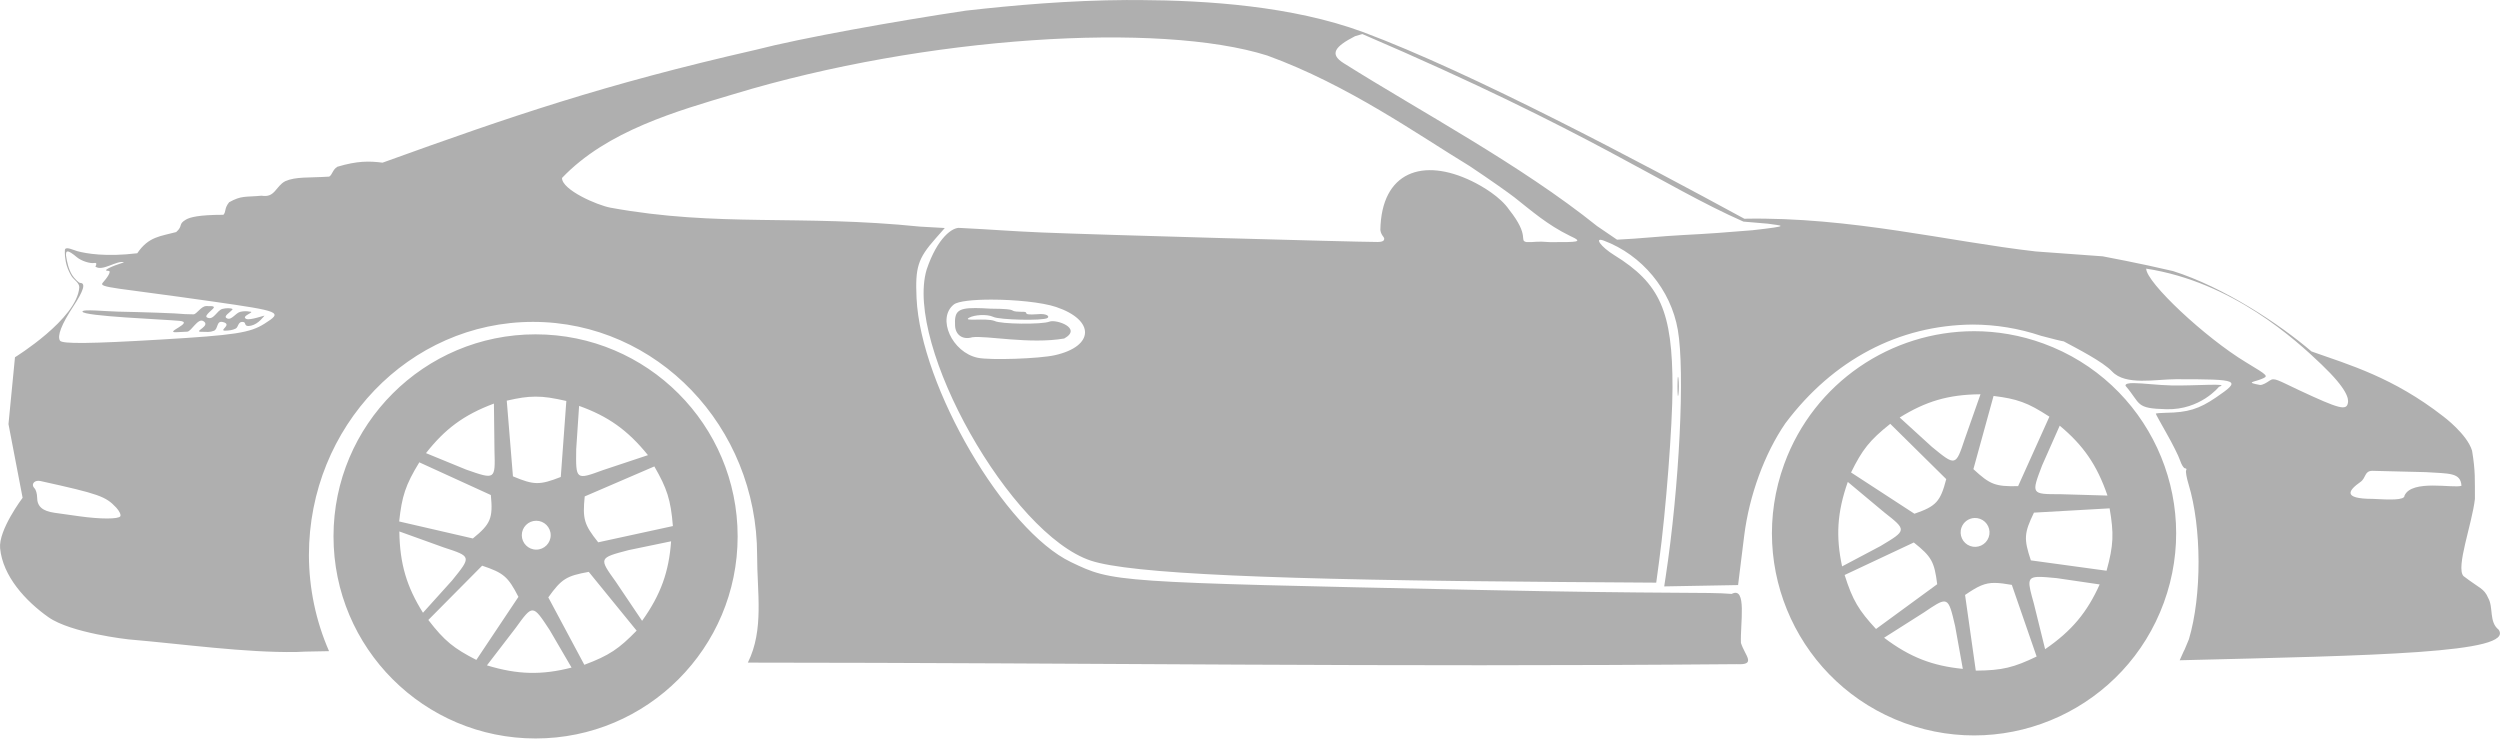
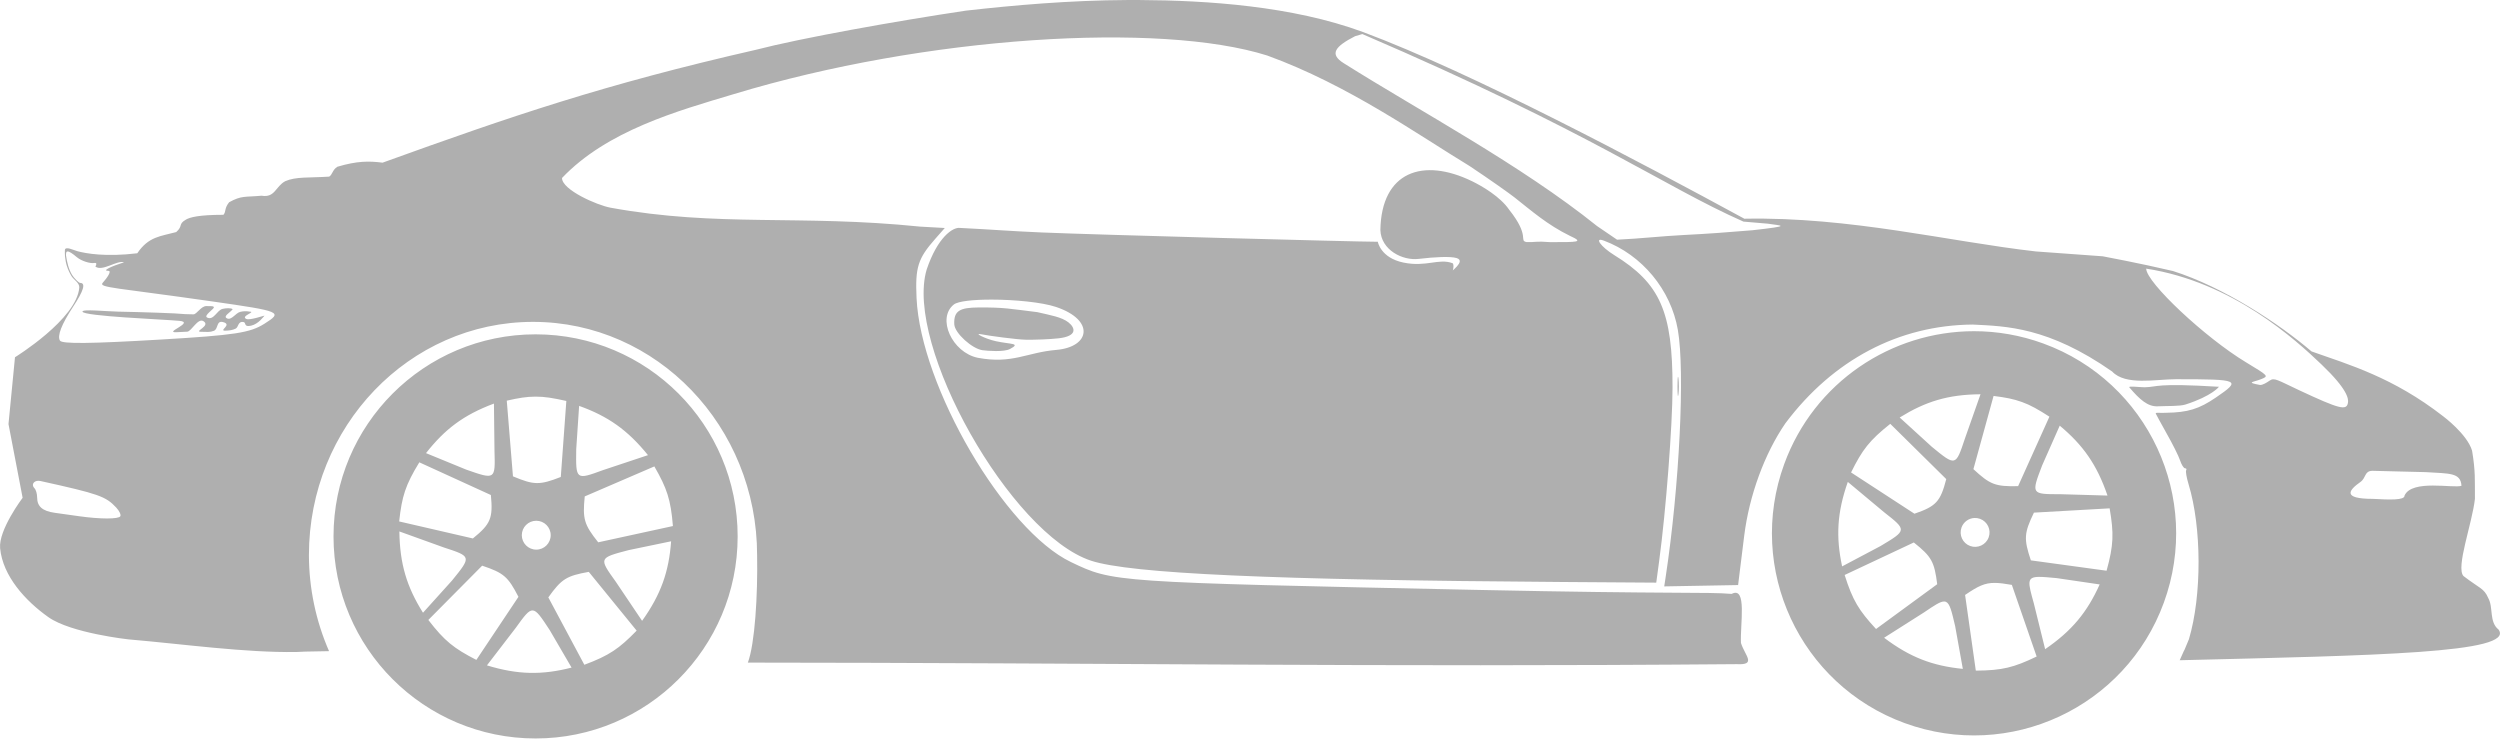
<svg xmlns="http://www.w3.org/2000/svg" width="112.889mm" height="33.346mm" viewBox="0 0 400 118.157" id="svg2" version="1.1">
-   <defs id="defs4" />
-   <g id="layer1" transform="translate(249.1152,-481.3484)" style="display:inline">
-     <path transform="translate(79.24085,210.6594)" style="display:inline;fill:#000000;fill-opacity:0.314;stroke:none;stroke-width:0.1;stroke-miterlimit:4;stroke-dasharray:none" d="m -147.936,270.691 c -9.383,0.05 -18.17,0.833 -25.884,1.701 -11.236,1.681 -26.39,4.391 -33.608,6.265 -24.365,5.56 -39.157,10.634 -59.721,18.059 -2.137,-0.276 -4.05,-0.297 -7.236,0.655 -0.786,0.492 -0.784,1.267 -1.301,1.577 -3.229,0.212 -5.344,-0.021 -7.04,0.734 -1.559,0.838 -1.623,2.685 -3.78,2.32 -2.66,0.245 -3.205,-0.056 -5.193,1.048 -0.814,1.03 -0.44,1.452 -0.909,2.007 -3.948,0.002 -5.364,0.397 -5.994,0.764 -1.312,0.765 -0.413,0.979 -1.567,1.999 -2.479,0.679 -4.405,0.69 -6.227,3.391 -5.033,0.609 -8.194,0.04 -9.561,-0.327 -0.654,-0.176 -1.965,-0.856 -2.022,-0.182 -0.017,0.207 -0.008,0.295 -0.006,0.443 0.004,0.183 0.004,0.367 0.023,0.549 0.062,0.522 0.142,1.048 0.302,1.548 0.181,0.564 0.414,1.084 0.736,1.618 0.348,0.578 1.302,1.092 1.249,1.828 -0.367,5.047 -10.288,11.162 -10.288,11.162 l -1.04,10.693 2.262,11.794 c 0,0 -3.884,5.143 -3.602,8.077 0.43,4.468 4.064,8.436 7.73,11.025 3.614,2.553 12.792,3.55 12.792,3.55 9.023,0.779 18.559,2.138 26.88,2.023 l 1.403,-0.063 3.825,-0.073 c -2.107,-4.821 -3.204,-10.053 -3.219,-15.349 -3.5e-4,-20.62 16.054,-37.336 35.857,-37.336 19.803,2.6e-4 35.857,16.716 35.856,37.336 -0.011,5.946 1.143,11.901 -1.482,17.182 56.286,0.029 100.932,0.742 158.233,0.248 3.219,0.167 1.293,-1.373 0.666,-3.392 -0.144,-2.989 1.012,-9.153 -1.483,-7.848 -4.107,-0.337 -8.959,0.032 -40.962,-0.646 -58.315,-1.234 -57.974,-1.211 -64.745,-4.442 -10.59,-5.054 -24.063,-28.078 -24.716,-42.239 -0.228,-4.936 0.211,-6.326 2.996,-9.49 l 1.524,-1.73 -3.949,-0.221 c -19.256,-1.965 -32.32,0.111 -49.522,-3.026 -2.17,-0.396 -7.798,-2.863 -7.778,-4.759 7.218,-7.582 18.463,-10.721 27.51,-13.425 30.695,-9.304 68.146,-11.589 85.329,-6.166 12.971,4.712 24.139,12.687 32.387,17.69 3.284,2.185 6.378,4.385 7.172,5.009 2.72,2.142 5.249,4.385 8.898,6.167 2.237,1.019 1.259,0.992 -3.202,0.992 -2.331,-0.192 -2.348,0.042 -3.765,-0.007 -1.279,-0.279 0.646,-0.87 -2.791,-5.188 -1.408,-2.061 -4.259,-3.738 -5.941,-4.556 -7.866,-3.825 -14.505,-1.526 -14.659,7.815 0.154,1.06 0.826,1.116 0.558,1.62 -0.175,0.329 -1.081,0.29 -1.081,0.29 -3.638,-0.006 -45.118,-1.157 -53.701,-1.521 -5.143,-0.219 -7.671,-0.46 -13.061,-0.726 -1.131,-0.144 -3.57,1.503 -5.306,6.653 -3.615,12.095 13.471,42.371 26.294,46.592 6.277,2.066 28.785,3.083 75.414,3.408 l 15.023,0.105 0.467,-3.467 c 1.085,-8.052 2.131,-21.622 2.138,-27.736 0.015,-12.162 -1.964,-16.662 -9.327,-21.206 -2.151,-1.328 -3.297,-2.929 -1.656,-2.314 6.096,2.284 10.713,7.848 11.831,14.258 1.164,6.672 0.256,25.063 -1.955,39.609 l -0.221,1.455 5.91,-0.107 5.911,-0.107 0.26,-2.119 c 0.143,-1.165 0.466,-3.766 0.717,-5.778 0.806,-6.448 3.25,-13.123 6.586,-17.982 7.641,-10.186 18.176,-15.708 29.964,-15.802 3.713,0.006 7.402,0.612 10.937,1.797 1.799,0.482 3.402,0.879 3.638,0.891 2.148,1.156 6.281,3.26 7.747,4.825 2.145,2.291 6.992,1.23 10.199,1.232 10.262,0 10.517,0.117 6.411,2.923 -2.702,1.846 -4.505,2.399 -7.984,2.448 -0.9,0.013 -1.637,0.08 -1.637,0.15 0,0.07 0.779,1.493 1.73,3.164 0.952,1.67 1.919,3.607 2.149,4.304 0.23,0.696 0.587,1.266 0.795,1.266 0.208,0 0.29,0.144 0.181,0.32 -0.109,0.176 0.062,1.172 0.38,2.215 2.114,6.94 2.14,17.831 0.061,24.816 -1.397,3.412 -1.1e-4,-2.1e-4 -1.475,3.362 31.353,-0.773 53.696,-1.132 51.027,-4.897 -1.569,-1.243 -0.798,-3.553 -1.667,-5.07 -0.672,-1.565 -1.354,-1.508 -3.954,-3.504 -1.262,-1.356 1.393,-8.399 1.83,-12.351 -0.023,-3.005 0.101,-4.366 -0.455,-7.706 -0.79,-2.658 -4.621,-5.503 -4.621,-5.503 -8.016,-6.238 -15.016,-8.238 -21.071,-10.381 -5.145,-4.405 -14.005,-10.272 -22.158,-12.861 -5.197,-1.231 -11.248,-2.358 -11.248,-2.358 l -10.698,-0.779 c -13.874,-1.57 -29.634,-5.565 -46.643,-5.237 -16.481,-8.955 -43.447,-23.322 -61.03,-29.875 -11.309,-4.164 -24.903,-5.057 -35.764,-5.116 -0.63,-0.003 -1.259,-0.003 -1.884,0 l -7.7e-4,0 z m 37.553,5.447 c 36.94,15.852 48.112,24.328 60.979,30.009 l 3.891,0.331 c 2.184,0.335 4.083,0.319 -2.457,1.05 -3.699,0.32 -7.453,0.584 -10.995,0.762 -3.542,0.178 -7.04,0.584 -10.665,0.748 l -3.187,-2.171 c -12.304,-9.869 -28.263,-18.329 -40.564,-26.079 -2.303,-1.448 -1.41,-2.645 1.827,-4.305 z m -207.164,34.783 0.002,0 c 0.267,-0.009 0.756,0.309 1.488,0.925 0.763,0.642 2.178,1.032 2.748,0.923 0.54,-0.103 0.358,0.328 0.209,0.57 1.115,0.856 3.489,-1.07 4.58,-0.68 -2.058,0.658 -3.609,1.371 -2.49,1.371 0.573,0 -0.238,1.157 -0.91,1.899 -0.725,0.801 2.025,0.768 17.396,2.973 11.23,1.612 11.444,1.702 8.481,3.581 -2.306,1.462 -4.726,1.833 -16.535,2.533 -11.317,0.671 -15.85,0.72 -16.186,0.176 -0.468,-0.757 0.253,-2.62 2.101,-5.425 1.705,-2.589 2.063,-3.811 1.117,-3.811 -0.203,0 -0.967,-0.757 -1.278,-1.27 -0.563,-0.927 -0.807,-2.034 -0.971,-3.106 -0.014,-0.092 0,-0.278 0,-0.278 1.2e-4,-1.3e-4 0.004,-0.002 0.004,-0.002 0.005,-0.248 0.085,-0.372 0.244,-0.378 z m 332.584,2.75 c 13.846,2.149 23.903,11.366 28.07,15.353 4.167,3.987 4.334,5.483 4.207,6.144 -0.241,1.253 -1.382,0.956 -7.756,-2.022 -3.496,-1.633 -4.013,-2.088 -4.767,-1.56 -0.45,0.315 -1.1,0.716 -1.53,0.701 -2.396,-0.44 -1.051,-0.441 0.171,-0.934 1.223,-0.492 1.224,-0.491 -2.438,-2.703 -6.556,-3.96 -15.957,-12.785 -15.957,-14.979 z m -184.78,4.956 c 3.7,0.002 8.111,0.42 10.375,1.184 6.245,2.107 6.131,6.283 -0.21,7.711 -2.504,0.564 -10.368,0.827 -12.338,0.413 -4.136,-0.87 -6.589,-6.335 -3.827,-8.526 0.673,-0.534 3.122,-0.784 6,-0.782 z m -125.579,1.035 c -0.859,-0.036 -1.583,1.361 -2.107,1.321 l -1.317,-0.034 c -1.243,-0.147 -7.14,-0.33 -10.713,-0.398 -1.902,-0.036 -5.748,-0.44 -5.708,-0.007 0.069,0.745 13.03,1.247 15.517,1.481 2.487,0.234 -2.557,1.901 -0.5,1.819 0.514,-0.02 1.075,-0.041 1.75,-0.086 0.675,-0.045 1.682,-2.213 2.568,-1.695 1.272,0.744 -1.51,1.659 -0.429,1.711 1.103,0.01 1.443,0.109 2.125,-0.158 0.721,-0.282 0.365,-1.67 1.438,-1.401 1.605,0.403 -0.706,1.362 0.337,1.381 0.72,-0.019 1.172,-0.08 1.692,-0.323 0.502,-0.235 0.346,-1.237 1.288,-1.053 0.432,0.084 -0.02,0.845 1.189,0.576 1.209,-0.269 2.019,-1.482 2.144,-1.591 0.124,-0.11 -2.324,0.784 -2.901,0.517 -0.988,-0.456 1.599,-1.14 0.542,-1.172 -0.484,-0.094 -1.017,-0.088 -1.504,0.033 -0.761,0.189 -1.384,1.37 -2.103,1.057 -0.781,-0.339 0.564,-0.975 0.888,-1.491 -0.324,-0.206 -1.102,-0.169 -1.629,-0.04 -0.917,0.225 -1.419,1.927 -2.478,1.375 -0.581,-0.303 1.18,-1.392 1.09,-1.634 -0.09,-0.242 -0.332,-0.153 -1.178,-0.189 z m 123.013,0.318 c -2.913,-0.007 -3.349,0.627 -3.238,2.832 0.072,1.43 1.175,2.308 2.764,1.837 2.263,-0.3 9.177,1.148 14.702,0.202 2.97,-1.657 -1.309,-3.113 -2.35,-2.703 -1.241,0.489 -7.851,0.41 -8.789,-0.105 -1.359,-0.526 -5.266,0.139 -4.07,-0.525 0.793,-0.44 2.799,-0.623 3.878,-0.12 0.903,0.468 7.945,0.654 8.65,0.172 0.416,-0.284 -0.181,-0.753 -1.567,-0.609 -3.068,0.223 -0.871,-0.465 -2.7,-0.388 -2.428,-0.043 0.288,-0.462 -4.843,-0.498 -0.96,-0.059 -1.764,-0.094 -2.436,-0.096 z m 159.784,3.701 c -13.184,0.009 -25.561,8.142 -30.349,21.245 -6.128,16.772 2.5,35.334 19.272,41.462 16.771,6.128 35.335,-2.5 41.463,-19.271 6.128,-16.771 -2.5,-35.336 -19.272,-41.464 -3.669,-1.341 -7.423,-1.975 -11.114,-1.973 z m -230.141,0.503 c -17.856,-2.3e-4 -32.332,14.475 -32.331,32.331 1.9e-4,17.856 14.475,32.331 32.331,32.331 17.856,-1.8e-4 32.33,-14.475 32.331,-32.331 2.3e-4,-17.856 -14.475,-32.331 -32.331,-32.331 z m 182.79,6.789 c -0.048,0.035 -0.082,0.597 -0.082,1.544 0,1.377 0.07,1.941 0.156,1.252 0.086,-0.689 0.086,-1.815 0,-2.504 -0.027,-0.215 -0.052,-0.308 -0.074,-0.292 z m 72.944,1.013 c -0.871,-0.007 -1.4,0.098 -1.334,0.438 2.527,2.941 1.496,3.624 6.571,3.742 5.427,0.126 8.375,-3.589 8.375,-3.589 2.029,-0.639 -3.82,-0.138 -7.568,-0.215 -2.188,-0.045 -4.592,-0.364 -6.044,-0.375 z m -24.542,1.788 -2.502,7.109 c -1.472,4.425 -1.472,4.425 -5.292,1.29 l -5.134,-4.682 c 4.133,-2.558 7.72,-3.681 12.929,-3.717 z m 2.089,0.266 c 2.003,0.258 3.14,0.472 4.538,0.971 1.399,0.5 2.601,1.195 4.398,2.344 l -5.008,11.118 c -3.648,0.086 -4.494,-0.256 -7.154,-2.721 z m -233.296,0.112 c 1.485,-0.011 2.853,0.229 4.936,0.692 l -0.888,12.162 c -3.397,1.333 -4.309,1.303 -7.654,-0.1 l -0.99,-12.109 c 1.97,-0.446 3.111,-0.634 4.596,-0.645 z m -6.65,1.112 0.089,7.536 c 0.136,4.662 0.136,4.662 -4.528,3.028 l -6.43,-2.636 c 3.004,-3.821 5.989,-6.108 10.869,-7.929 z m 13.629,0.368 c 4.576,1.639 7.744,3.83 11.017,7.882 l -7.173,2.387 c -4.379,1.605 -4.379,1.605 -4.307,-3.336 z m 209.79,2.872 8.956,8.844 c -0.934,3.616 -1.631,4.35 -5.09,5.539 l -10.141,-6.603 c 1.789,-3.622 2.932,-5.127 6.274,-7.78 z m 27.113,0.293 c 3.735,3.11 5.959,6.255 7.643,11.184 l -7.557,-0.219 c -4.664,0.005 -4.663,0.005 -2.9,-4.611 z m 58.577,7.436 c 3.764,0.243 5.574,0.048 5.703,2.182 -1.238,0.458 -7.94,-1.075 -9.115,1.577 0.047,0.766 -2.439,0.661 -5.032,0.52 -5.117,0 -3.793,-1.452 -2.021,-2.705 0.93,-0.658 0.616,-1.747 1.882,-1.786 z m -321.047,-1.57 11.447,5.232 c 0.364,3.717 -0.038,4.646 -2.879,6.95 l -11.791,-2.721 c 0.437,-4.016 0.995,-5.822 3.223,-9.46 z m 37.606,0.655 c 2.012,3.503 2.625,5.29 2.967,9.543 l -11.949,2.6 c -2.274,-2.853 -2.514,-3.733 -2.159,-7.343 z m -98.571,2.299 c 0.108,-0.002 0.222,0.01 0.342,0.037 9.38,2.074 10.443,2.447 12.13,4.255 0.499,0.535 0.793,1.158 0.652,1.386 l 0,7.7e-4 c -0.292,0.471 -3.175,0.471 -6.567,-0.004 -1.271,-0.178 -3.045,-0.427 -3.943,-0.554 -1.947,-0.275 -2.798,-1.02 -2.798,-2.448 0,-0.578 -0.192,-1.244 -0.428,-1.48 -0.544,-0.544 -0.139,-1.184 0.613,-1.193 z m 289.527,0.181 5.802,4.847 c 3.668,2.881 3.668,2.88 -0.573,5.416 l -6.142,3.252 c -1.011,-4.754 -0.814,-8.601 0.913,-13.515 z m 41.891,4.228 c 0.688,3.981 0.65,5.87 -0.488,9.982 L -3.415,360.35 c -1.157,-3.461 -1.08,-4.37 0.493,-7.638 z m -21.639,1.542 c 0.3,-0.015 0.608,0.029 0.907,0.138 1.199,0.438 1.816,1.765 1.378,2.964 -0.438,1.199 -1.765,1.816 -2.964,1.378 -1.199,-0.438 -1.816,-1.765 -1.378,-2.964 0.329,-0.899 1.157,-1.471 2.057,-1.516 z m -230.104,0.442 c 1.277,0 2.311,1.035 2.311,2.311 0,1.277 -1.035,2.311 -2.311,2.311 -1.277,0 -2.311,-1.035 -2.311,-2.311 0,-1.277 1.035,-2.311 2.311,-2.311 z m -21.903,1.712 7.113,2.562 c 4.434,1.447 4.433,1.446 1.32,5.284 l -4.653,5.162 c -2.582,-4.118 -3.716,-7.8 -3.781,-13.008 z m 43.482,1.576 c -0.353,4.848 -1.615,8.487 -4.642,12.726 l -4.222,-6.272 c -2.72,-3.788 -2.72,-3.788 2.06,-5.042 z m 198.836,0.19 c 2.854,2.274 3.284,3.079 3.742,6.677 l -9.789,7.165 c -2.743,-2.966 -3.74,-4.572 -5.022,-8.641 z m -229.071,3.712 c 3.461,1.157 4.141,1.765 5.807,4.988 l -6.735,10.089 c -3.594,-1.844 -5.082,-3.01 -7.683,-6.392 z m 17.059,0.989 7.661,9.406 c -2.82,2.892 -4.372,3.971 -8.37,5.462 l -5.766,-10.785 c 2.124,-2.967 2.905,-3.439 6.475,-4.082 z m 232.049,0.805 c 0.672,-0.005 1.595,0.082 2.825,0.197 l 6.875,1.009 c -1.995,4.432 -4.43,7.417 -8.728,10.36 l -1.812,-7.34 c -0.941,-3.369 -1.176,-4.211 0.84,-4.226 z m -7.066,0.962 c 0.74,0.005 1.595,0.121 2.712,0.315 l 3.967,11.464 c -3.642,1.749 -5.469,2.229 -9.735,2.257 l -1.715,-12.109 c 2.071,-1.415 3.142,-1.939 4.77,-1.928 z m -8.078,2.973 c 0.09,0.006 0.173,0.025 0.251,0.059 0.623,0.274 0.905,1.477 1.468,3.883 l 1.229,6.84 c -4.837,-0.483 -8.441,-1.841 -12.597,-4.981 l 6.382,-4.052 c 1.689,-1.145 2.638,-1.79 3.267,-1.749 z m -225.871,1.429 c 0.679,0.044 1.357,1.077 2.712,3.143 l 3.502,6.003 c -4.709,1.206 -8.56,1.167 -13.541,-0.355 l 4.604,-5.996 c 1.364,-1.892 2.045,-2.838 2.724,-2.794 z" id="path4860" />
+   <defs id="defs4">
+     </defs>
+   <g id="layer1" transform="translate(-188.124,-373.5597)">
+     <g transform="translate(18.31838,-0.4884561)" id="layer1-1" />
+     <text xml:space="preserve" style="font-style:normal;font-weight:normal;font-size:40px;line-height:125%;font-family:sans-serif;letter-spacing:0px;word-spacing:0px;fill:#000000;fill-opacity:1;stroke:none;stroke-width:1px;stroke-linecap:butt;stroke-linejoin:miter;stroke-opacity:1" x="368.389" y="336.405" id="text4491">
+       <tspan id="tspan4493" x="368.389" y="336.405" />
+     </text>
+     <text xml:space="preserve" style="font-style:normal;font-weight:normal;font-size:40px;line-height:125%;font-family:sans-serif;letter-spacing:0px;word-spacing:0px;fill:#000000;fill-opacity:1;stroke:none;stroke-width:1px;stroke-linecap:butt;stroke-linejoin:miter;stroke-opacity:1" x="378.49" y="335.395" id="text4495">
+       <tspan id="tspan4497" x="378.49" y="335.395" />
+     </text>
+     <g style="display:inline" transform="translate(437.2391,-107.7883)" id="layer1-9">
+       <path style="display:inline;fill:#000000;fill-opacity:0.314;stroke:none;stroke-width:0.1;stroke-miterlimit:4;stroke-dasharray:none" d="m 168.348,44.119 c -9.383,0.05 -18.171,0.833 -25.885,1.701 -11.236,1.681 -26.389,4.392 -33.607,6.266 -24.365,5.56 -39.159,10.634 -59.723,18.059 -2.137,-0.276 -4.049,-0.297 -7.236,0.654 -0.786,0.492 -0.784,1.268 -1.301,1.578 -3.229,0.212 -5.343,-0.021 -7.039,0.734 -1.559,0.838 -1.624,2.685 -3.781,2.32 -2.66,0.245 -3.205,-0.057 -5.193,1.047 -0.814,1.03 -0.439,1.453 -0.908,2.008 -3.948,0.002 -5.365,0.397 -5.994,0.764 -1.312,0.765 -0.413,0.98 -1.566,2 -2.479,0.679 -4.405,0.69 -6.227,3.391 -5.033,0.609 -8.194,0.039 -9.561,-0.328 -0.654,-0.176 -1.965,-0.856 -2.021,-0.182 -0.017,0.207 -0.008,0.296 -0.006,0.443 0.004,0.183 0.002,0.367 0.021,0.549 0.062,0.522 0.142,1.048 0.303,1.549 0.181,0.564 0.415,1.083 0.736,1.617 0.348,0.578 1.304,1.092 1.25,1.828 -0.367,5.047 -10.289,11.16 -10.289,11.16 l -1.039,10.693 2.262,11.795 c 0,0 -3.884,5.142 -3.602,8.076 0.43,4.468 4.065,8.436 7.73,11.025 3.614,2.553 12.791,3.551 12.791,3.551 9.023,0.779 18.56,2.138 26.881,2.023 l 1.402,-0.065 3.826,-0.072 c -2.107,-4.821 -3.205,-10.053 -3.221,-15.35 -3.5e-4,-20.62 16.054,-37.336 35.857,-37.336 19.803,2.6e-4 35.856,16.716 35.855,37.336 0.119,6.349 -0.354,14.172 -1.48,17.182 56.286,0.029 100.931,0.742 158.232,0.248 3.219,0.167 1.293,-1.374 0.666,-3.393 -0.144,-2.989 1.013,-9.152 -1.482,-7.848 -4.107,-0.337 -8.96,0.033 -40.963,-0.645 -58.315,-1.234 -57.973,-1.212 -64.744,-4.443 -10.59,-5.054 -24.064,-28.077 -24.717,-42.238 -0.228,-4.936 0.211,-6.326 2.996,-9.49 l 1.523,-1.73 -3.949,-0.221 C 115.89,78.412 102.827,80.488 85.625,77.352 83.455,76.956 77.827,74.489 77.848,72.594 c 7.218,-7.582 18.463,-10.722 27.51,-13.426 30.695,-9.304 68.148,-11.589 85.33,-6.166 12.971,4.712 24.138,12.686 32.387,17.689 3.284,2.185 6.377,4.387 7.172,5.01 2.72,2.142 5.249,4.385 8.898,6.168 2.237,1.019 1.26,0.99 -3.201,0.99 -2.331,-0.192 -2.349,0.043 -3.766,-0.006 -1.279,-0.279 0.646,-0.871 -2.791,-5.189 -1.408,-2.061 -4.259,-3.739 -5.941,-4.557 -7.866,-3.825 -14.504,-1.525 -14.658,7.816 0.111,3.213 3.567,4.925 6.121,4.618 2.554,-0.307 5.084,-0.435 6.081,-0.132 1.572,0.479 -1.082,2.246 -0.897,2.268 0.371,0.044 0.539,-1.339 0.227,-1.453 -2.215,-0.81 -4.187,0.661 -7.848,-0.096 -3.66,-0.758 -4.097,-3.328 -4.097,-3.328 -3.638,-0.006 -45.229,-1.125 -53.812,-1.49 -5.143,-0.219 -7.67,-0.459 -13.061,-0.725 -1.131,-0.144 -3.571,1.502 -5.307,6.652 -3.615,12.095 13.472,42.371 26.295,46.592 6.277,2.066 28.785,3.083 75.414,3.408 l 15.023,0.105 0.467,-3.467 c 1.085,-8.052 2.131,-21.623 2.139,-27.736 0.015,-12.162 -1.966,-16.661 -9.328,-21.205 -2.151,-1.328 -3.295,-2.929 -1.654,-2.314 6.096,2.284 10.712,7.848 11.83,14.258 1.164,6.672 0.256,25.061 -1.955,39.607 l -0.221,1.457 5.91,-0.107 5.91,-0.107 0.26,-2.119 c 0.143,-1.165 0.465,-3.765 0.717,-5.777 0.806,-6.448 3.251,-13.123 6.586,-17.982 7.641,-10.186 18.176,-15.708 29.965,-15.803 5.355,0.266 12.095,0.373 22.32,7.514 2.145,2.291 6.993,1.23 10.199,1.232 10.262,0 10.516,0.116 6.41,2.922 -2.702,1.846 -4.505,2.398 -7.984,2.447 -0.842,0.075 -1.807,-0.119 -1.637,0.15 0.037,0.059 0.779,1.494 1.73,3.164 0.952,1.67 1.919,3.606 2.148,4.303 0.23,0.696 0.589,1.266 0.797,1.266 0.208,0 0.288,0.145 0.18,0.32 -0.109,0.176 0.063,1.172 0.381,2.215 2.114,6.94 2.14,17.832 0.06,24.816 -1.397,3.412 7e-4,-5.4e-4 -1.475,3.361 31.353,-0.773 53.696,-1.131 51.027,-4.896 -1.569,-1.243 -0.799,-3.553 -1.668,-5.07 -0.672,-1.565 -1.354,-1.51 -3.953,-3.506 -1.262,-1.356 1.393,-8.399 1.83,-12.352 -0.023,-3.005 0.101,-4.366 -0.455,-7.705 -0.79,-2.658 -4.621,-5.502 -4.621,-5.502 -8.016,-6.238 -15.017,-8.239 -21.072,-10.383 C 352.626,95.939 343.767,90.073 335.613,87.484 330.417,86.253 324.365,85.125 324.365,85.125 l -10.697,-0.777 c -13.874,-1.57 -29.634,-5.565 -46.643,-5.236 -16.481,-8.955 -43.446,-23.323 -61.029,-29.875 -11.309,-4.164 -24.903,-5.058 -35.764,-5.117 -0.63,-0.003 -1.259,-0.003 -1.885,0 z m 37.553,5.447 c 36.94,15.852 48.111,24.326 60.979,30.008 l 3.893,0.332 c 2.184,0.335 4.082,0.319 -2.457,1.051 -3.699,0.32 -7.453,0.584 -10.994,0.762 -3.542,0.178 -7.041,0.585 -10.666,0.748 l -3.188,-2.172 c -12.304,-9.869 -28.262,-18.328 -40.562,-26.078 -2.303,-1.448 -1.41,-2.644 1.826,-4.305 z m -207.164,34.783 0.002,0 c 0.267,-0.009 0.756,0.308 1.488,0.924 0.763,0.642 2.178,1.033 2.748,0.924 0.54,-0.103 0.358,0.329 0.209,0.57 1.115,0.856 3.489,-1.071 4.58,-0.682 -2.058,0.658 -3.609,1.371 -2.49,1.371 0.573,0 -0.239,1.159 -0.91,1.9 -0.725,0.801 2.026,0.767 17.396,2.973 11.23,1.612 11.444,1.703 8.48,3.582 -2.306,1.462 -4.726,1.831 -16.535,2.531 -11.317,0.671 -15.849,0.72 -16.186,0.176 -0.468,-0.757 0.254,-2.618 2.102,-5.424 1.705,-2.589 2.063,-3.811 1.117,-3.811 -0.203,0 -0.968,-0.758 -1.279,-1.271 -0.563,-0.927 -0.807,-2.033 -0.971,-3.105 -0.014,-0.092 0,-0.277 0,-0.277 1.2e-4,-1.3e-4 0.004,-0.002 0.004,-0.002 0.005,-0.248 0.085,-0.372 0.244,-0.379 z m 332.584,2.75 c 13.846,2.149 23.903,11.366 28.07,15.354 4.167,3.987 4.334,5.482 4.207,6.143 -0.241,1.253 -1.382,0.956 -7.756,-2.021 -3.496,-1.633 -4.014,-2.089 -4.768,-1.561 -0.45,0.315 -1.1,0.716 -1.529,0.701 -2.396,-0.44 -1.052,-0.44 0.17,-0.934 1.223,-0.492 1.225,-0.491 -2.438,-2.703 -6.556,-3.96 -15.957,-12.784 -15.957,-14.979 z m -184.779,4.955 c 3.7,0.002 8.111,0.42 10.375,1.184 6.245,2.107 5.429,6.405 0.014,6.865 -4.744,0.403 -7.022,2.299 -12.563,1.26 -4.136,-0.87 -6.588,-6.334 -3.826,-8.525 0.673,-0.534 3.122,-0.785 6,-0.783 z M 20.963,93.09 c -0.859,-0.036 -1.583,1.362 -2.107,1.322 l -1.318,-0.035 c -1.243,-0.147 -7.14,-0.33 -10.713,-0.398 -1.902,-0.036 -5.747,-0.439 -5.707,-0.006 0.069,0.745 13.029,1.246 15.516,1.48 2.487,0.234 -2.557,1.902 -0.5,1.82 0.514,-0.02 1.075,-0.041 1.75,-0.086 0.675,-0.045 1.683,-2.213 2.568,-1.695 1.272,0.744 -1.511,1.659 -0.43,1.711 1.103,0.01 1.445,0.109 2.127,-0.158 0.721,-0.282 0.365,-1.67 1.438,-1.4 1.605,0.403 -0.707,1.362 0.336,1.381 0.72,-0.019 1.173,-0.079 1.693,-0.322 0.502,-0.235 0.345,-1.238 1.287,-1.055 0.432,0.084 -0.019,0.847 1.189,0.578 1.209,-0.269 2.018,-1.482 2.143,-1.592 0.124,-0.11 -2.323,0.782 -2.9,0.516 -0.988,-0.456 1.598,-1.14 0.541,-1.172 -0.484,-0.094 -1.017,-0.088 -1.504,0.033 -0.761,0.189 -1.382,1.369 -2.102,1.057 -0.781,-0.339 0.563,-0.974 0.887,-1.49 -0.324,-0.206 -1.102,-0.169 -1.629,-0.039 -0.917,0.225 -1.418,1.926 -2.477,1.373 -0.581,-0.303 1.18,-1.391 1.09,-1.633 -0.09,-0.242 -0.331,-0.154 -1.178,-0.189 z M 144.48,93.312 c -2.913,0.023 -3.98,0.486 -3.869,2.692 0.072,1.43 2.877,3.932 4.52,4.148 0.844,0.111 3.444,0.313 4.398,-0.198 1.794,-0.959 0.123,-0.725 -2.258,-1.243 -1.718,-0.374 -3.596,-1.364 -2.41,-1.121 1.185,0.242 5.793,0.862 7.195,0.883 1.402,0.021 3.789,-0.056 5.264,-0.227 3.012,-0.349 2.67,-1.656 1.576,-2.533 -1.093,-0.877 -2.924,-1.165 -5,-1.652 -4.326,-0.521 -5.245,-0.781 -9.416,-0.748 z m 159.279,3.797 c -13.184,0.009 -25.562,8.141 -30.35,21.244 -6.128,16.772 2.5,35.335 19.271,41.463 16.771,6.128 35.335,-2.5 41.463,-19.271 6.128,-16.771 -2.5,-35.335 -19.271,-41.463 -3.669,-1.341 -7.422,-1.975 -11.113,-1.973 z M 73.619,97.611 c -17.856,-2.3e-4 -32.332,14.476 -32.332,32.332 1.9e-4,17.856 14.476,32.33 32.332,32.33 17.856,-1.8e-4 32.33,-14.474 32.33,-32.33 C 105.949,112.087 91.475,97.612 73.619,97.611 Z M 256.408,104.4 c -0.048,0.035 -0.082,0.598 -0.082,1.545 0,1.377 0.071,1.941 0.156,1.252 0.086,-0.689 0.086,-1.815 0,-2.504 -0.027,-0.215 -0.052,-0.309 -0.074,-0.293 z m 74.664,1.683 c -0.871,-0.007 -2.674,-0.251 -2.45,0.013 1.659,1.96 2.971,3.104 4.529,3.032 1.609,-0.074 3.509,0.01 4.455,-0.286 4.286,-1.384 5.359,-2.84 5.359,-2.84 -10.363,-0.63 -9.653,0.032 -11.893,0.08 z m -26.262,1.119 -2.502,7.107 c -1.472,4.425 -1.473,4.426 -5.293,1.291 l -5.135,-4.682 c 4.133,-2.558 7.721,-3.681 12.93,-3.717 z m 2.09,0.266 c 2.003,0.258 3.138,0.471 4.537,0.971 1.399,0.5 2.601,1.196 4.398,2.346 l -5.008,11.117 c -3.648,0.086 -4.494,-0.255 -7.154,-2.721 z m -233.297,0.111 c 1.485,-0.011 2.853,0.231 4.936,0.693 l -0.887,12.162 c -3.397,1.333 -4.309,1.302 -7.654,-0.102 l -0.99,-12.107 c 1.97,-0.446 3.11,-0.636 4.596,-0.646 z m -6.648,1.113 0.088,7.535 c 0.136,4.662 0.136,4.663 -4.527,3.029 l -6.43,-2.637 c 3.004,-3.821 5.989,-6.107 10.869,-7.928 z m 13.629,0.367 c 4.576,1.639 7.745,3.831 11.018,7.883 l -7.174,2.387 c -4.379,1.605 -4.379,1.605 -4.307,-3.336 z m 209.789,2.873 8.957,8.842 c -0.934,3.616 -1.631,4.35 -5.09,5.539 l -10.141,-6.602 c 1.789,-3.622 2.932,-5.127 6.273,-7.779 z m 27.113,0.291 c 3.735,3.11 5.959,6.256 7.643,11.186 l -7.557,-0.219 c -4.664,0.005 -4.662,0.005 -2.898,-4.611 z m -262.469,5.867 11.447,5.23 c 0.364,3.717 -0.038,4.647 -2.879,6.951 l -11.793,-2.723 c 0.437,-4.016 0.996,-5.821 3.225,-9.459 z m 37.605,0.654 c 2.012,3.503 2.627,5.29 2.969,9.543 l -11.951,2.602 c -2.274,-2.853 -2.514,-3.734 -2.158,-7.344 z m 274.859,0.703 8.582,0.213 c 3.764,0.243 5.574,0.047 5.703,2.182 -1.238,0.458 -7.94,-1.076 -9.115,1.576 0.047,0.766 -2.439,0.661 -5.031,0.52 -5.117,0 -3.793,-1.452 -2.021,-2.705 0.93,-0.658 0.616,-1.746 1.883,-1.785 z m -373.43,1.596 c 0.108,-0.002 0.222,0.011 0.342,0.037 9.38,2.074 10.444,2.446 12.131,4.254 0.499,0.535 0.792,1.159 0.65,1.387 -0.292,0.471 -3.174,0.471 -6.566,-0.004 -1.271,-0.178 -3.045,-0.426 -3.943,-0.553 -1.947,-0.275 -2.799,-1.02 -2.799,-2.447 0,-0.578 -0.192,-1.245 -0.428,-1.48 -0.544,-0.544 -0.139,-1.184 0.613,-1.193 z m 289.527,0.182 5.803,4.846 c 3.668,2.881 3.667,2.882 -0.574,5.418 l -6.141,3.252 c -1.011,-4.754 -0.814,-8.601 0.912,-13.516 z m 41.891,4.229 c 0.688,3.981 0.65,5.869 -0.488,9.98 l -12.115,-1.658 c -1.157,-3.461 -1.081,-4.368 0.492,-7.637 z m -21.639,1.541 c 0.3,-0.015 0.608,0.029 0.908,0.139 1.199,0.438 1.815,1.766 1.377,2.965 -0.438,1.199 -1.766,1.815 -2.965,1.377 -1.199,-0.438 -1.815,-1.764 -1.377,-2.963 0.329,-0.899 1.157,-1.473 2.057,-1.518 z m -230.104,0.443 c 1.277,0 2.311,1.034 2.311,2.311 0,1.277 -1.034,2.312 -2.311,2.312 -1.277,0 -2.312,-1.036 -2.312,-2.312 0,-1.277 1.036,-2.311 2.312,-2.311 z m -21.902,1.711 7.111,2.562 c 4.434,1.447 4.435,1.446 1.322,5.283 l -4.654,5.162 c -2.582,-4.118 -3.714,-7.799 -3.779,-13.008 z m 43.48,1.576 c -0.353,4.848 -1.615,8.488 -4.643,12.727 l -4.221,-6.271 c -2.72,-3.788 -2.719,-3.789 2.061,-5.043 z m 198.836,0.189 c 2.854,2.274 3.284,3.079 3.742,6.678 l -9.787,7.166 c -2.743,-2.966 -3.741,-4.573 -5.023,-8.643 z m -229.07,3.713 c 3.461,1.157 4.141,1.764 5.807,4.986 l -6.734,10.09 c -3.594,-1.844 -5.083,-3.011 -7.684,-6.393 z m 17.059,0.988 7.662,9.406 c -2.82,2.892 -4.373,3.97 -8.371,5.461 L 75.656,139.701 c 2.124,-2.967 2.905,-3.44 6.475,-4.084 z m 232.049,0.805 c 0.672,-0.005 1.596,0.082 2.826,0.197 l 6.873,1.01 c -1.995,4.432 -4.429,7.417 -8.727,10.359 l -1.812,-7.34 c -0.941,-3.369 -1.177,-4.211 0.84,-4.227 z m -7.066,0.963 c 0.74,0.005 1.596,0.122 2.713,0.316 l 3.967,11.463 c -3.642,1.749 -5.468,2.229 -9.734,2.258 l -1.715,-12.109 c 2.071,-1.415 3.141,-1.94 4.77,-1.928 z m -8.078,2.975 c 0.09,0.006 0.174,0.024 0.252,0.059 0.623,0.274 0.904,1.477 1.467,3.883 l 1.229,6.84 c -4.837,-0.483 -8.439,-1.841 -12.596,-4.98 l 6.381,-4.053 c 1.689,-1.145 2.639,-1.788 3.268,-1.748 z m -225.871,1.428 c 0.679,0.044 1.358,1.078 2.713,3.145 l 3.5,6.002 c -4.709,1.206 -8.56,1.167 -13.541,-0.355 l 4.604,-5.996 c 1.364,-1.892 2.045,-2.839 2.725,-2.795 z" transform="translate(-237.0419,437.2312)" id="path4860" />
+     </g>
  </g>
</svg>
